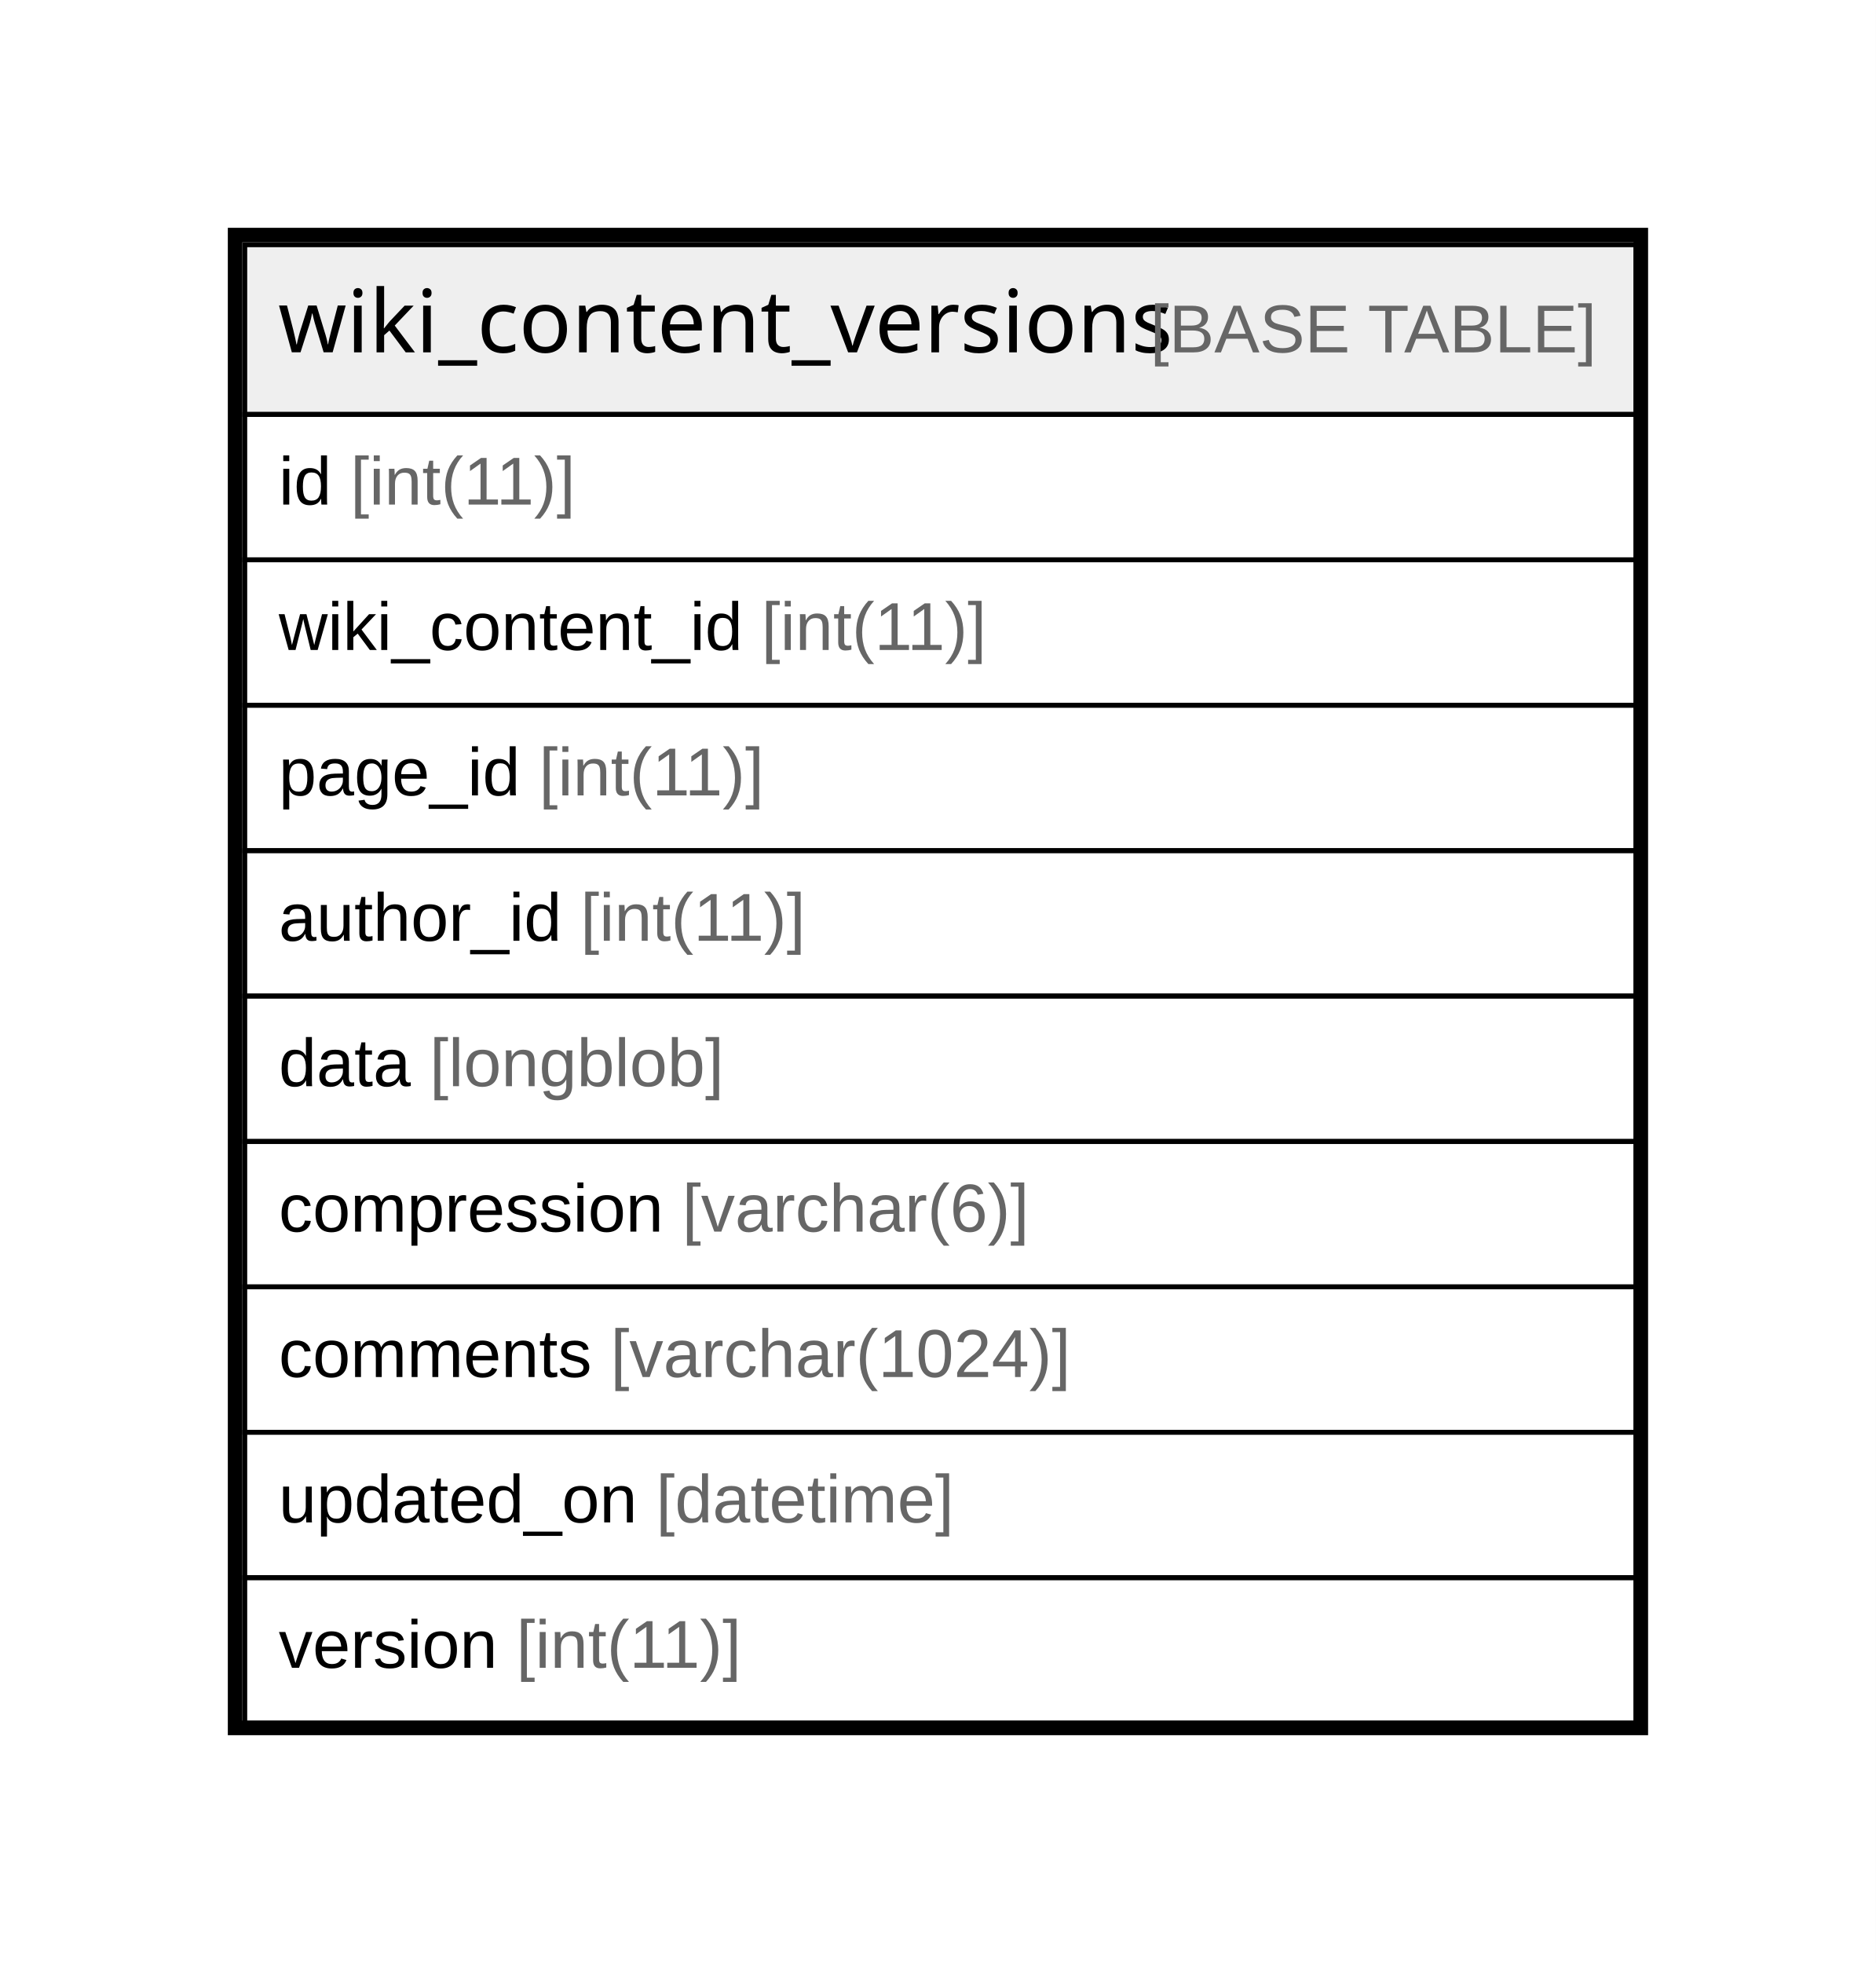
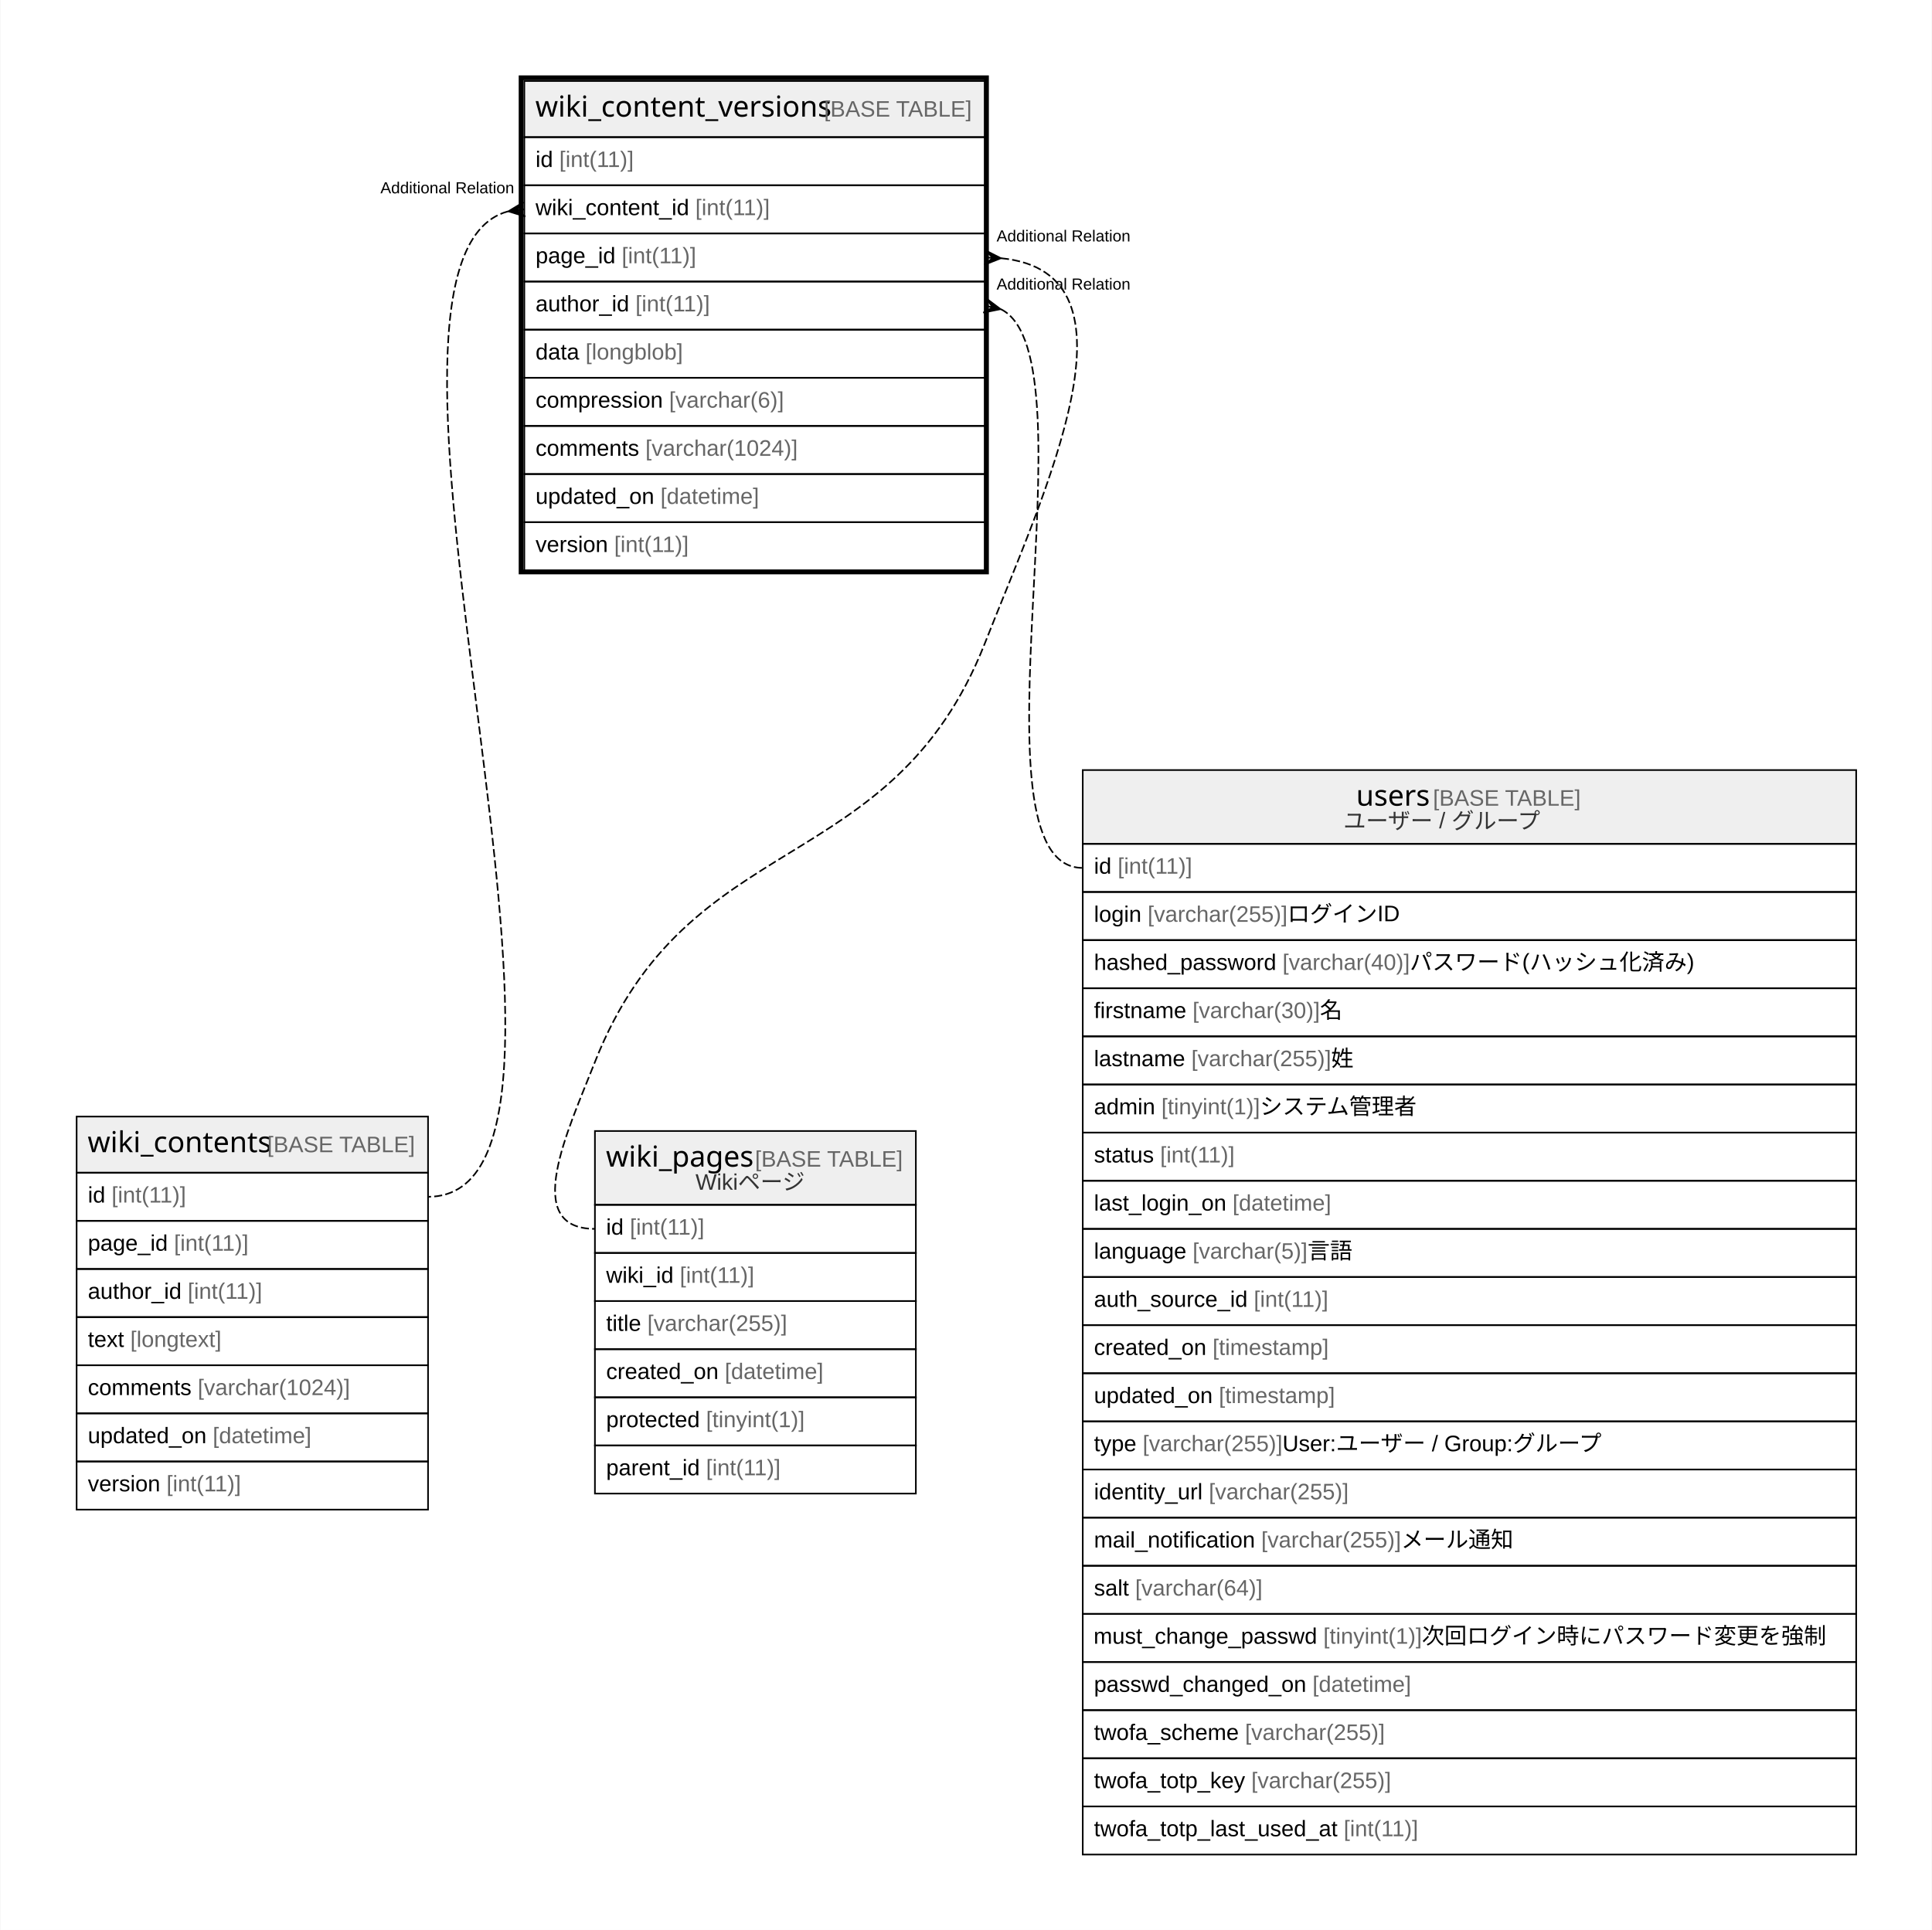
- <svg xmlns="http://www.w3.org/2000/svg" width="387pt" height="405pt" viewBox="0.00 0.00 387.00 405.00">
-   <g id="graph0" class="graph" transform="scale(1 1) rotate(0) translate(4 401)">
-     <polygon fill="#ffffff" stroke="transparent" points="-4,4 -4,-401 383,-401 383,4 -4,4" />
+ <svg xmlns="http://www.w3.org/2000/svg" width="1204pt" height="1203pt" viewBox="0.00 0.00 1203.50 1203.00">
+   <g id="graph0" class="graph" transform="scale(1 1) rotate(0) translate(4 1199)">
+     <polygon fill="#ffffff" stroke="transparent" points="-4,4 -4,-1199 1199.5,-1199 1199.5,4 -4,4" />
    <g id="node1" class="node">
-       <polygon fill="#efefef" stroke="transparent" points="46.5,-315.5 46.5,-350.5 333.5,-350.5 333.5,-315.5 46.5,-315.5" />
-       <polygon fill="none" stroke="#000000" points="46.5,-315.5 46.5,-350.5 333.5,-350.5 333.5,-315.5 46.5,-315.5" />
-       <text text-anchor="start" x="53.358" y="-328.3" font-family="Arial Bold" font-size="18.00" fill="#000000">wiki_content_versions</text>
-       <text text-anchor="start" x="229.388" y="-328.3" font-family="Arial" font-size="14.00" fill="#000000"> </text>
-       <text text-anchor="start" x="233.278" y="-328.3" font-family="Arial" font-size="14.00" fill="#666666">[BASE TABLE]</text>
-       <polygon fill="none" stroke="#000000" points="46.5,-285.5 46.5,-315.5 333.5,-315.5 333.5,-285.5 46.5,-285.5" />
-       <text text-anchor="start" x="53.5" y="-296.9" font-family="Arial" font-size="14.00" fill="#000000">id </text>
-       <text text-anchor="start" x="68.28" y="-296.9" font-family="Arial" font-size="14.00" fill="#666666">[int(11)]</text>
-       <polygon fill="none" stroke="#000000" points="46.5,-255.5 46.5,-285.5 333.5,-285.5 333.5,-255.5 46.5,-255.5" />
-       <text text-anchor="start" x="53.5" y="-266.9" font-family="Arial" font-size="14.00" fill="#000000">wiki_content_id </text>
-       <text text-anchor="start" x="153.076" y="-266.9" font-family="Arial" font-size="14.00" fill="#666666">[int(11)]</text>
-       <polygon fill="none" stroke="#000000" points="46.5,-225.5 46.5,-255.5 333.5,-255.5 333.5,-225.5 46.5,-225.5" />
-       <text text-anchor="start" x="53.5" y="-236.9" font-family="Arial" font-size="14.00" fill="#000000">page_id </text>
-       <text text-anchor="start" x="107.193" y="-236.9" font-family="Arial" font-size="14.00" fill="#666666">[int(11)]</text>
-       <polygon fill="none" stroke="#000000" points="46.5,-195.5 46.5,-225.5 333.5,-225.5 333.5,-195.5 46.5,-195.5" />
-       <text text-anchor="start" x="53.5" y="-206.9" font-family="Arial" font-size="14.00" fill="#000000">author_id </text>
-       <text text-anchor="start" x="115.744" y="-206.9" font-family="Arial" font-size="14.00" fill="#666666">[int(11)]</text>
-       <polygon fill="none" stroke="#000000" points="46.5,-165.5 46.5,-195.5 333.5,-195.5 333.5,-165.5 46.5,-165.5" />
-       <text text-anchor="start" x="53.5" y="-176.9" font-family="Arial" font-size="14.00" fill="#000000">data </text>
-       <text text-anchor="start" x="84.629" y="-176.9" font-family="Arial" font-size="14.00" fill="#666666">[longblob]</text>
-       <polygon fill="none" stroke="#000000" points="46.5,-135.5 46.5,-165.5 333.5,-165.5 333.5,-135.5 46.5,-135.5" />
-       <text text-anchor="start" x="53.5" y="-146.9" font-family="Arial" font-size="14.00" fill="#000000">compression </text>
-       <text text-anchor="start" x="136.731" y="-146.9" font-family="Arial" font-size="14.00" fill="#666666">[varchar(6)]</text>
-       <polygon fill="none" stroke="#000000" points="46.5,-105.5 46.5,-135.5 333.5,-135.5 333.5,-105.5 46.5,-105.5" />
-       <text text-anchor="start" x="53.5" y="-116.9" font-family="Arial" font-size="14.00" fill="#000000">comments </text>
-       <text text-anchor="start" x="121.95" y="-116.9" font-family="Arial" font-size="14.00" fill="#666666">[varchar(1024)]</text>
-       <polygon fill="none" stroke="#000000" points="46.5,-75.5 46.5,-105.5 333.5,-105.5 333.5,-75.5 46.5,-75.5" />
-       <text text-anchor="start" x="53.5" y="-86.9" font-family="Arial" font-size="14.00" fill="#000000">updated_on </text>
-       <text text-anchor="start" x="131.325" y="-86.9" font-family="Arial" font-size="14.00" fill="#666666">[datetime]</text>
-       <polygon fill="none" stroke="#000000" points="46.5,-45.5 46.5,-75.5 333.5,-75.5 333.5,-45.5 46.5,-45.5" />
-       <text text-anchor="start" x="53.5" y="-56.9" font-family="Arial" font-size="14.00" fill="#000000">version </text>
-       <text text-anchor="start" x="102.506" y="-56.9" font-family="Arial" font-size="14.00" fill="#666666">[int(11)]</text>
-       <polygon fill="none" stroke="#000000" stroke-width="3" points="44.5,-44.5 44.5,-352.5 334.5,-352.5 334.5,-44.5 44.5,-44.5" />
+       <polygon fill="#efefef" stroke="transparent" points="322.5,-1113.5 322.5,-1148.5 609.5,-1148.5 609.5,-1113.5 322.5,-1113.5" />
+       <polygon fill="none" stroke="#000000" points="322.5,-1113.5 322.5,-1148.5 609.5,-1148.5 609.5,-1113.5 322.5,-1113.5" />
+       <text text-anchor="start" x="329.358" y="-1126.3" font-family="Arial Bold" font-size="18.00" fill="#000000">wiki_content_versions</text>
+       <text text-anchor="start" x="505.388" y="-1126.3" font-family="Arial" font-size="14.00" fill="#000000"> </text>
+       <text text-anchor="start" x="509.278" y="-1126.3" font-family="Arial" font-size="14.00" fill="#666666">[BASE TABLE]</text>
+       <polygon fill="none" stroke="#000000" points="322.5,-1083.5 322.5,-1113.5 609.5,-1113.5 609.5,-1083.5 322.5,-1083.5" />
+       <text text-anchor="start" x="329.5" y="-1094.9" font-family="Arial" font-size="14.00" fill="#000000">id </text>
+       <text text-anchor="start" x="344.28" y="-1094.9" font-family="Arial" font-size="14.00" fill="#666666">[int(11)]</text>
+       <polygon fill="none" stroke="#000000" points="322.5,-1053.5 322.5,-1083.5 609.5,-1083.5 609.5,-1053.5 322.5,-1053.5" />
+       <text text-anchor="start" x="329.5" y="-1064.9" font-family="Arial" font-size="14.00" fill="#000000">wiki_content_id </text>
+       <text text-anchor="start" x="429.076" y="-1064.9" font-family="Arial" font-size="14.00" fill="#666666">[int(11)]</text>
+       <polygon fill="none" stroke="#000000" points="322.5,-1023.5 322.5,-1053.5 609.5,-1053.5 609.5,-1023.5 322.5,-1023.5" />
+       <text text-anchor="start" x="329.5" y="-1034.9" font-family="Arial" font-size="14.00" fill="#000000">page_id </text>
+       <text text-anchor="start" x="383.193" y="-1034.9" font-family="Arial" font-size="14.00" fill="#666666">[int(11)]</text>
+       <polygon fill="none" stroke="#000000" points="322.5,-993.5 322.5,-1023.5 609.5,-1023.5 609.5,-993.5 322.5,-993.5" />
+       <text text-anchor="start" x="329.5" y="-1004.9" font-family="Arial" font-size="14.00" fill="#000000">author_id </text>
+       <text text-anchor="start" x="391.744" y="-1004.9" font-family="Arial" font-size="14.00" fill="#666666">[int(11)]</text>
+       <polygon fill="none" stroke="#000000" points="322.5,-963.5 322.5,-993.5 609.5,-993.5 609.5,-963.5 322.5,-963.5" />
+       <text text-anchor="start" x="329.5" y="-974.9" font-family="Arial" font-size="14.00" fill="#000000">data </text>
+       <text text-anchor="start" x="360.629" y="-974.9" font-family="Arial" font-size="14.00" fill="#666666">[longblob]</text>
+       <polygon fill="none" stroke="#000000" points="322.5,-933.5 322.5,-963.5 609.5,-963.5 609.5,-933.5 322.5,-933.5" />
+       <text text-anchor="start" x="329.5" y="-944.9" font-family="Arial" font-size="14.00" fill="#000000">compression </text>
+       <text text-anchor="start" x="412.731" y="-944.9" font-family="Arial" font-size="14.00" fill="#666666">[varchar(6)]</text>
+       <polygon fill="none" stroke="#000000" points="322.5,-903.5 322.5,-933.5 609.5,-933.5 609.5,-903.5 322.5,-903.5" />
+       <text text-anchor="start" x="329.5" y="-914.9" font-family="Arial" font-size="14.00" fill="#000000">comments </text>
+       <text text-anchor="start" x="397.95" y="-914.9" font-family="Arial" font-size="14.00" fill="#666666">[varchar(1024)]</text>
+       <polygon fill="none" stroke="#000000" points="322.5,-873.5 322.5,-903.5 609.5,-903.5 609.5,-873.5 322.5,-873.5" />
+       <text text-anchor="start" x="329.5" y="-884.9" font-family="Arial" font-size="14.00" fill="#000000">updated_on </text>
+       <text text-anchor="start" x="407.325" y="-884.9" font-family="Arial" font-size="14.00" fill="#666666">[datetime]</text>
+       <polygon fill="none" stroke="#000000" points="322.5,-843.5 322.5,-873.5 609.5,-873.5 609.5,-843.5 322.5,-843.5" />
+       <text text-anchor="start" x="329.5" y="-854.9" font-family="Arial" font-size="14.00" fill="#000000">version </text>
+       <text text-anchor="start" x="378.506" y="-854.9" font-family="Arial" font-size="14.00" fill="#666666">[int(11)]</text>
+       <polygon fill="none" stroke="#000000" stroke-width="3" points="320.5,-842.5 320.5,-1150.5 610.5,-1150.5 610.5,-842.5 320.5,-842.5" />
+     </g>
+     <g id="node2" class="node">
+       <polygon fill="#efefef" stroke="transparent" points="43.5,-468 43.5,-503 262.5,-503 262.5,-468 43.5,-468" />
+       <polygon fill="none" stroke="#000000" points="43.5,-468 43.5,-503 262.5,-503 262.5,-468 43.5,-468" />
+       <text text-anchor="start" x="50.364" y="-480.8" font-family="Arial Bold" font-size="18.00" fill="#000000">wiki_contents</text>
+       <text text-anchor="start" x="158.382" y="-480.8" font-family="Arial" font-size="14.00" fill="#000000"> </text>
+       <text text-anchor="start" x="162.273" y="-480.8" font-family="Arial" font-size="14.00" fill="#666666">[BASE TABLE]</text>
+       <polygon fill="none" stroke="#000000" points="43.5,-438 43.5,-468 262.5,-468 262.5,-438 43.5,-438" />
+       <text text-anchor="start" x="50.5" y="-449.4" font-family="Arial" font-size="14.00" fill="#000000">id </text>
+       <text text-anchor="start" x="65.28" y="-449.4" font-family="Arial" font-size="14.00" fill="#666666">[int(11)]</text>
+       <polygon fill="none" stroke="#000000" points="43.5,-408 43.5,-438 262.5,-438 262.5,-408 43.5,-408" />
+       <text text-anchor="start" x="50.5" y="-419.4" font-family="Arial" font-size="14.00" fill="#000000">page_id </text>
+       <text text-anchor="start" x="104.193" y="-419.4" font-family="Arial" font-size="14.00" fill="#666666">[int(11)]</text>
+       <polygon fill="none" stroke="#000000" points="43.5,-378 43.5,-408 262.5,-408 262.5,-378 43.5,-378" />
+       <text text-anchor="start" x="50.5" y="-389.4" font-family="Arial" font-size="14.00" fill="#000000">author_id </text>
+       <text text-anchor="start" x="112.744" y="-389.4" font-family="Arial" font-size="14.00" fill="#666666">[int(11)]</text>
+       <polygon fill="none" stroke="#000000" points="43.5,-348 43.5,-378 262.5,-378 262.5,-348 43.5,-348" />
+       <text text-anchor="start" x="50.5" y="-359.4" font-family="Arial" font-size="14.00" fill="#000000">text </text>
+       <text text-anchor="start" x="76.954" y="-359.4" font-family="Arial" font-size="14.00" fill="#666666">[longtext]</text>
+       <polygon fill="none" stroke="#000000" points="43.5,-318 43.5,-348 262.5,-348 262.5,-318 43.5,-318" />
+       <text text-anchor="start" x="50.5" y="-329.4" font-family="Arial" font-size="14.00" fill="#000000">comments </text>
+       <text text-anchor="start" x="118.95" y="-329.4" font-family="Arial" font-size="14.00" fill="#666666">[varchar(1024)]</text>
+       <polygon fill="none" stroke="#000000" points="43.5,-288 43.5,-318 262.5,-318 262.5,-288 43.5,-288" />
+       <text text-anchor="start" x="50.5" y="-299.4" font-family="Arial" font-size="14.00" fill="#000000">updated_on </text>
+       <text text-anchor="start" x="128.325" y="-299.4" font-family="Arial" font-size="14.00" fill="#666666">[datetime]</text>
+       <polygon fill="none" stroke="#000000" points="43.5,-258 43.5,-288 262.5,-288 262.5,-258 43.5,-258" />
+       <text text-anchor="start" x="50.5" y="-269.4" font-family="Arial" font-size="14.00" fill="#000000">version </text>
+       <text text-anchor="start" x="99.506" y="-269.4" font-family="Arial" font-size="14.00" fill="#666666">[int(11)]</text>
+     </g>
+     <g id="edge1" class="edge">
+       <path fill="none" stroke="#000000" stroke-dasharray="5,2" d="M312.351,-1067.239C196.159,-1036.47 396.303,-453 262.5,-453" />
+       <polygon fill="#000000" stroke="#000000" points="312.576,-1067.267 321.945,-1072.966 317.538,-1067.883 322.5,-1068.5 322.5,-1068.5 322.5,-1068.5 317.538,-1067.883 323.055,-1064.034 312.576,-1067.267 312.576,-1067.267" />
+       <text text-anchor="start" x="232.825" y="-1078.5" font-family="Arial" font-size="10.00" fill="#000000">Additional Relation</text>
+     </g>
+     <g id="node3" class="node">
+       <polygon fill="#efefef" stroke="transparent" points="366.5,-448 366.5,-494 566.5,-494 566.5,-448 366.5,-448" />
+       <polygon fill="none" stroke="#000000" points="366.5,-448 366.5,-494 566.5,-494 566.5,-448 366.5,-448" />
+       <text text-anchor="start" x="373.366" y="-471.8" font-family="Arial Bold" font-size="18.00" fill="#000000">wiki_pages</text>
+       <text text-anchor="start" x="462.38" y="-471.8" font-family="Arial" font-size="14.00" fill="#000000"> </text>
+       <text text-anchor="start" x="466.271" y="-471.8" font-family="Arial" font-size="14.00" fill="#666666">[BASE TABLE]</text>
+       <text text-anchor="start" x="429.184" y="-457.4" font-family="Arial" font-size="14.00" fill="#333333">Wikiページ</text>
+       <polygon fill="none" stroke="#000000" points="366.5,-418 366.5,-448 566.5,-448 566.5,-418 366.5,-418" />
+       <text text-anchor="start" x="373.5" y="-429.4" font-family="Arial" font-size="14.00" fill="#000000">id </text>
+       <text text-anchor="start" x="388.28" y="-429.4" font-family="Arial" font-size="14.00" fill="#666666">[int(11)]</text>
+       <polygon fill="none" stroke="#000000" points="366.5,-388 366.5,-418 566.5,-418 566.5,-388 366.5,-388" />
+       <text text-anchor="start" x="373.5" y="-399.4" font-family="Arial" font-size="14.00" fill="#000000">wiki_id </text>
+       <text text-anchor="start" x="419.382" y="-399.4" font-family="Arial" font-size="14.00" fill="#666666">[int(11)]</text>
+       <polygon fill="none" stroke="#000000" points="366.5,-358 366.5,-388 566.5,-388 566.5,-358 366.5,-358" />
+       <text text-anchor="start" x="373.5" y="-369.4" font-family="Arial" font-size="14.00" fill="#000000">title </text>
+       <text text-anchor="start" x="399.168" y="-369.4" font-family="Arial" font-size="14.00" fill="#666666">[varchar(255)]</text>
+       <polygon fill="none" stroke="#000000" points="366.5,-328 366.5,-358 566.5,-358 566.5,-328 366.5,-328" />
+       <text text-anchor="start" x="373.5" y="-339.4" font-family="Arial" font-size="14.00" fill="#000000">created_on </text>
+       <text text-anchor="start" x="447.42" y="-339.4" font-family="Arial" font-size="14.00" fill="#666666">[datetime]</text>
+       <polygon fill="none" stroke="#000000" points="366.5,-298 366.5,-328 566.5,-328 566.5,-298 366.5,-298" />
+       <text text-anchor="start" x="373.5" y="-309.4" font-family="Arial" font-size="14.00" fill="#000000">protected </text>
+       <text text-anchor="start" x="435.745" y="-309.4" font-family="Arial" font-size="14.00" fill="#666666">[tinyint(1)]</text>
+       <polygon fill="none" stroke="#000000" points="366.5,-268 366.5,-298 566.5,-298 566.5,-268 366.5,-268" />
+       <text text-anchor="start" x="373.5" y="-279.4" font-family="Arial" font-size="14.00" fill="#000000">parent_id </text>
+       <text text-anchor="start" x="435.744" y="-279.4" font-family="Arial" font-size="14.00" fill="#666666">[int(11)]</text>
+     </g>
+     <g id="edge2" class="edge">
+       <path fill="none" stroke="#000000" stroke-dasharray="5,2" d="M619.577,-1038.04C711.921,-1029.18 647.336,-894.164 609.5,-798 551.471,-650.512 424.529,-684.488 366.5,-537 349.577,-493.987 320.278,-433 366.5,-433" />
+       <polygon fill="#000000" stroke="#000000" points="619.49,-1038.044 609.295,-1034.005 614.495,-1038.272 609.5,-1038.5 609.5,-1038.5 609.5,-1038.5 614.495,-1038.272 609.705,-1042.995 619.49,-1038.044 619.49,-1038.044" />
+       <text text-anchor="start" x="616.824" y="-1048.5" font-family="Arial" font-size="10.00" fill="#000000">Additional Relation</text>
+     </g>
+     <g id="node4" class="node">
+       <polygon fill="#efefef" stroke="transparent" points="670.5,-673 670.5,-719 1152.5,-719 1152.5,-673 670.5,-673" />
+       <polygon fill="none" stroke="#000000" points="670.5,-673 670.5,-719 1152.5,-719 1152.5,-673 670.5,-673" />
+       <text text-anchor="start" x="840.871" y="-696.8" font-family="Arial Bold" font-size="18.00" fill="#000000">users</text>
+       <text text-anchor="start" x="884.875" y="-696.8" font-family="Arial" font-size="14.00" fill="#000000"> </text>
+       <text text-anchor="start" x="888.766" y="-696.8" font-family="Arial" font-size="14.00" fill="#666666">[BASE TABLE]</text>
+       <text text-anchor="start" x="832.956" y="-682.4" font-family="Arial" font-size="14.00" fill="#333333">ユーザー / グループ</text>
+       <polygon fill="none" stroke="#000000" points="670.5,-643 670.5,-673 1152.5,-673 1152.5,-643 670.5,-643" />
+       <text text-anchor="start" x="677.5" y="-654.4" font-family="Arial" font-size="14.00" fill="#000000">id </text>
+       <text text-anchor="start" x="692.28" y="-654.4" font-family="Arial" font-size="14.00" fill="#666666">[int(11)]</text>
+       <polygon fill="none" stroke="#000000" points="670.5,-613 670.5,-643 1152.5,-643 1152.5,-613 670.5,-613" />
+       <text text-anchor="start" x="677.5" y="-624.4" font-family="Arial" font-size="14.00" fill="#000000">login </text>
+       <text text-anchor="start" x="710.952" y="-624.4" font-family="Arial" font-size="14.00" fill="#666666">[varchar(255)]</text>
+       <text text-anchor="start" x="798.071" y="-624.4" font-family="Arial" font-size="14.00" fill="#000000"> ログインID</text>
+       <polygon fill="none" stroke="#000000" points="670.5,-583 670.5,-613 1152.5,-613 1152.5,-583 670.5,-583" />
+       <text text-anchor="start" x="677.5" y="-594.4" font-family="Arial" font-size="14.00" fill="#000000">hashed_password </text>
+       <text text-anchor="start" x="794.984" y="-594.4" font-family="Arial" font-size="14.00" fill="#666666">[varchar(40)]</text>
+       <text text-anchor="start" x="874.32" y="-594.4" font-family="Arial" font-size="14.00" fill="#000000"> パスワード(ハッシュ化済み)</text>
+       <polygon fill="none" stroke="#000000" points="670.5,-553 670.5,-583 1152.5,-583 1152.5,-553 670.5,-553" />
+       <text text-anchor="start" x="677.5" y="-564.4" font-family="Arial" font-size="14.00" fill="#000000">firstname </text>
+       <text text-anchor="start" x="738.947" y="-564.4" font-family="Arial" font-size="14.00" fill="#666666">[varchar(30)]</text>
+       <text text-anchor="start" x="818.284" y="-564.4" font-family="Arial" font-size="14.00" fill="#000000"> 名</text>
+       <polygon fill="none" stroke="#000000" points="670.5,-523 670.5,-553 1152.5,-553 1152.5,-523 670.5,-523" />
+       <text text-anchor="start" x="677.5" y="-534.4" font-family="Arial" font-size="14.00" fill="#000000">lastname </text>
+       <text text-anchor="start" x="738.179" y="-534.4" font-family="Arial" font-size="14.00" fill="#666666">[varchar(255)]</text>
+       <text text-anchor="start" x="825.298" y="-534.4" font-family="Arial" font-size="14.00" fill="#000000"> 姓</text>
+       <polygon fill="none" stroke="#000000" points="670.5,-493 670.5,-523 1152.5,-523 1152.5,-493 670.5,-493" />
+       <text text-anchor="start" x="677.5" y="-504.4" font-family="Arial" font-size="14.00" fill="#000000">admin </text>
+       <text text-anchor="start" x="719.506" y="-504.4" font-family="Arial" font-size="14.00" fill="#666666">[tinyint(1)]</text>
+       <text text-anchor="start" x="780.95" y="-504.4" font-family="Arial" font-size="14.00" fill="#000000"> システム管理者</text>
+       <polygon fill="none" stroke="#000000" points="670.5,-463 670.5,-493 1152.5,-493 1152.5,-463 670.5,-463" />
+       <text text-anchor="start" x="677.5" y="-474.4" font-family="Arial" font-size="14.00" fill="#000000">status </text>
+       <text text-anchor="start" x="718.737" y="-474.4" font-family="Arial" font-size="14.00" fill="#666666">[int(11)]</text>
+       <polygon fill="none" stroke="#000000" points="670.5,-433 670.5,-463 1152.5,-463 1152.5,-433 670.5,-433" />
+       <text text-anchor="start" x="677.5" y="-444.4" font-family="Arial" font-size="14.00" fill="#000000">last_login_on </text>
+       <text text-anchor="start" x="763.862" y="-444.4" font-family="Arial" font-size="14.00" fill="#666666">[datetime]</text>
+       <polygon fill="none" stroke="#000000" points="670.5,-403 670.5,-433 1152.5,-433 1152.5,-403 670.5,-403" />
+       <text text-anchor="start" x="677.5" y="-414.4" font-family="Arial" font-size="14.00" fill="#000000">language </text>
+       <text text-anchor="start" x="738.975" y="-414.4" font-family="Arial" font-size="14.00" fill="#666666">[varchar(5)]</text>
+       <text text-anchor="start" x="810.529" y="-414.4" font-family="Arial" font-size="14.00" fill="#000000"> 言語</text>
+       <polygon fill="none" stroke="#000000" points="670.5,-373 670.5,-403 1152.5,-403 1152.5,-373 670.5,-373" />
+       <text text-anchor="start" x="677.5" y="-384.4" font-family="Arial" font-size="14.00" fill="#000000">auth_source_id </text>
+       <text text-anchor="start" x="777.092" y="-384.4" font-family="Arial" font-size="14.00" fill="#666666">[int(11)]</text>
+       <polygon fill="none" stroke="#000000" points="670.5,-343 670.5,-373 1152.5,-373 1152.5,-343 670.5,-343" />
+       <text text-anchor="start" x="677.5" y="-354.4" font-family="Arial" font-size="14.00" fill="#000000">created_on </text>
+       <text text-anchor="start" x="751.42" y="-354.4" font-family="Arial" font-size="14.00" fill="#666666">[timestamp]</text>
+       <polygon fill="none" stroke="#000000" points="670.5,-313 670.5,-343 1152.5,-343 1152.5,-313 670.5,-313" />
+       <text text-anchor="start" x="677.5" y="-324.4" font-family="Arial" font-size="14.00" fill="#000000">updated_on </text>
+       <text text-anchor="start" x="755.325" y="-324.4" font-family="Arial" font-size="14.00" fill="#666666">[timestamp]</text>
+       <polygon fill="none" stroke="#000000" points="670.5,-283 670.5,-313 1152.5,-313 1152.5,-283 670.5,-283" />
+       <text text-anchor="start" x="677.5" y="-294.4" font-family="Arial" font-size="14.00" fill="#000000">type </text>
+       <text text-anchor="start" x="707.846" y="-294.4" font-family="Arial" font-size="14.00" fill="#666666">[varchar(255)]</text>
+       <text text-anchor="start" x="794.966" y="-294.4" font-family="Arial" font-size="14.00" fill="#000000"> User:ユーザー / Group:グループ</text>
+       <polygon fill="none" stroke="#000000" points="670.5,-253 670.5,-283 1152.5,-283 1152.5,-253 670.5,-253" />
+       <text text-anchor="start" x="677.5" y="-264.4" font-family="Arial" font-size="14.00" fill="#000000">identity_url </text>
+       <text text-anchor="start" x="749.065" y="-264.4" font-family="Arial" font-size="14.00" fill="#666666">[varchar(255)]</text>
+       <polygon fill="none" stroke="#000000" points="670.5,-223 670.5,-253 1152.5,-253 1152.5,-223 670.5,-223" />
+       <text text-anchor="start" x="677.5" y="-234.4" font-family="Arial" font-size="14.00" fill="#000000">mail_notification </text>
+       <text text-anchor="start" x="781.734" y="-234.4" font-family="Arial" font-size="14.00" fill="#666666">[varchar(255)]</text>
+       <text text-anchor="start" x="868.853" y="-234.4" font-family="Arial" font-size="14.00" fill="#000000"> メール通知</text>
+       <polygon fill="none" stroke="#000000" points="670.5,-193 670.5,-223 1152.5,-223 1152.5,-193 670.5,-193" />
+       <text text-anchor="start" x="677.5" y="-204.4" font-family="Arial" font-size="14.00" fill="#000000">salt </text>
+       <text text-anchor="start" x="703.17" y="-204.4" font-family="Arial" font-size="14.00" fill="#666666">[varchar(64)]</text>
+       <polygon fill="none" stroke="#000000" points="670.5,-163 670.5,-193 1152.5,-193 1152.5,-163 670.5,-163" />
+       <text text-anchor="start" x="677.265" y="-174.4" font-family="Arial" font-size="14.00" fill="#000000">must_change_passwd </text>
+       <text text-anchor="start" x="820.422" y="-174.4" font-family="Arial" font-size="14.00" fill="#666666">[tinyint(1)]</text>
+       <text text-anchor="start" x="881.866" y="-174.4" font-family="Arial" font-size="14.00" fill="#000000"> 次回ログイン時にパスワード変更を強制</text>
+       <polygon fill="none" stroke="#000000" points="670.5,-133 670.5,-163 1152.5,-163 1152.5,-133 670.5,-133" />
+       <text text-anchor="start" x="677.5" y="-144.4" font-family="Arial" font-size="14.00" fill="#000000">passwd_changed_on </text>
+       <text text-anchor="start" x="813.671" y="-144.4" font-family="Arial" font-size="14.00" fill="#666666">[datetime]</text>
+       <polygon fill="none" stroke="#000000" points="670.5,-103 670.5,-133 1152.5,-133 1152.5,-103 670.5,-103" />
+       <text text-anchor="start" x="677.5" y="-114.4" font-family="Arial" font-size="14.00" fill="#000000">twofa_scheme </text>
+       <text text-anchor="start" x="771.635" y="-114.4" font-family="Arial" font-size="14.00" fill="#666666">[varchar(255)]</text>
+       <polygon fill="none" stroke="#000000" points="670.5,-73 670.5,-103 1152.5,-103 1152.5,-73 670.5,-73" />
+       <text text-anchor="start" x="677.5" y="-84.4" font-family="Arial" font-size="14.00" fill="#000000">twofa_totp_key </text>
+       <text text-anchor="start" x="775.538" y="-84.4" font-family="Arial" font-size="14.00" fill="#666666">[varchar(255)]</text>
+       <polygon fill="none" stroke="#000000" points="670.5,-43 670.5,-73 1152.5,-73 1152.5,-43 670.5,-43" />
+       <text text-anchor="start" x="677.5" y="-54.4" font-family="Arial" font-size="14.00" fill="#000000">twofa_totp_last_used_at </text>
+       <text text-anchor="start" x="833.121" y="-54.4" font-family="Arial" font-size="14.00" fill="#666666">[int(11)]</text>
+     </g>
+     <g id="edge3" class="edge">
+       <path fill="none" stroke="#000000" stroke-dasharray="5,2" d="M619.493,-1006.262C679.842,-976.411 595.146,-658 670.5,-658" />
+       <polygon fill="#000000" stroke="#000000" points="619.258,-1006.314 608.516,-1004.109 614.379,-1007.407 609.5,-1008.5 609.5,-1008.5 609.5,-1008.5 614.379,-1007.407 610.484,-1012.891 619.258,-1006.314 619.258,-1006.314" />
+       <text text-anchor="start" x="616.824" y="-1018.5" font-family="Arial" font-size="10.00" fill="#000000">Additional Relation</text>
    </g>
  </g>
</svg>
